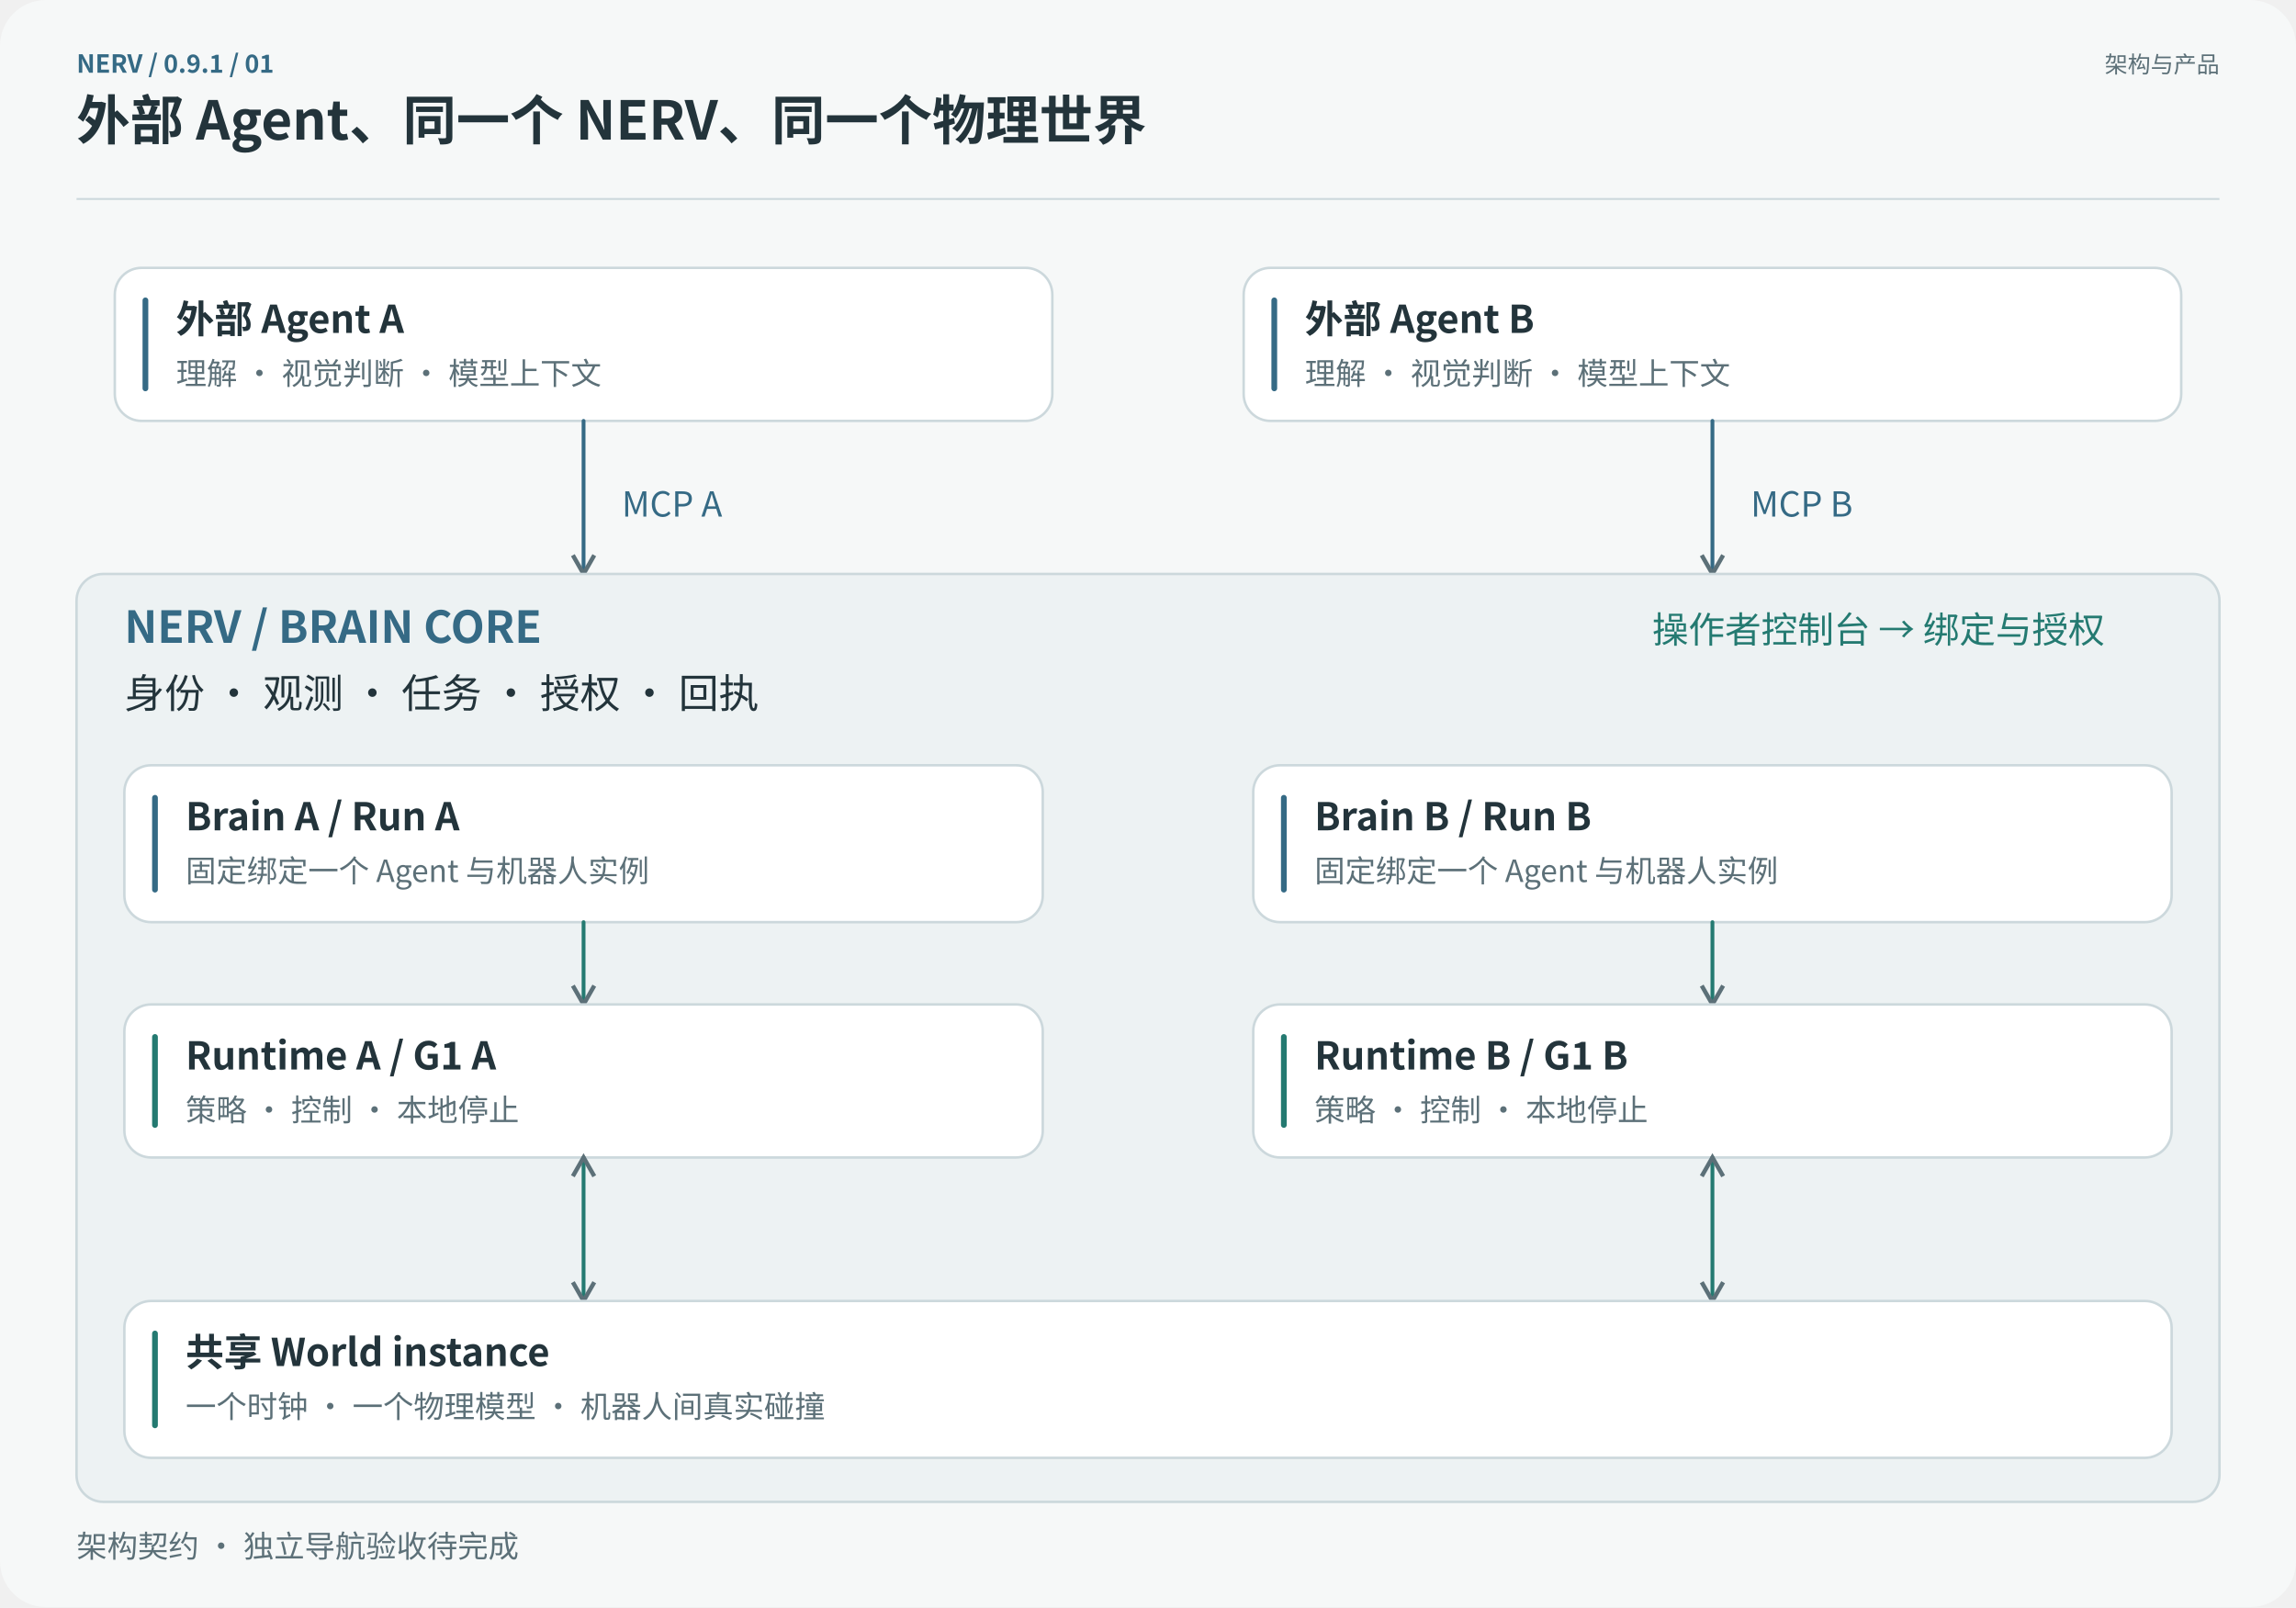
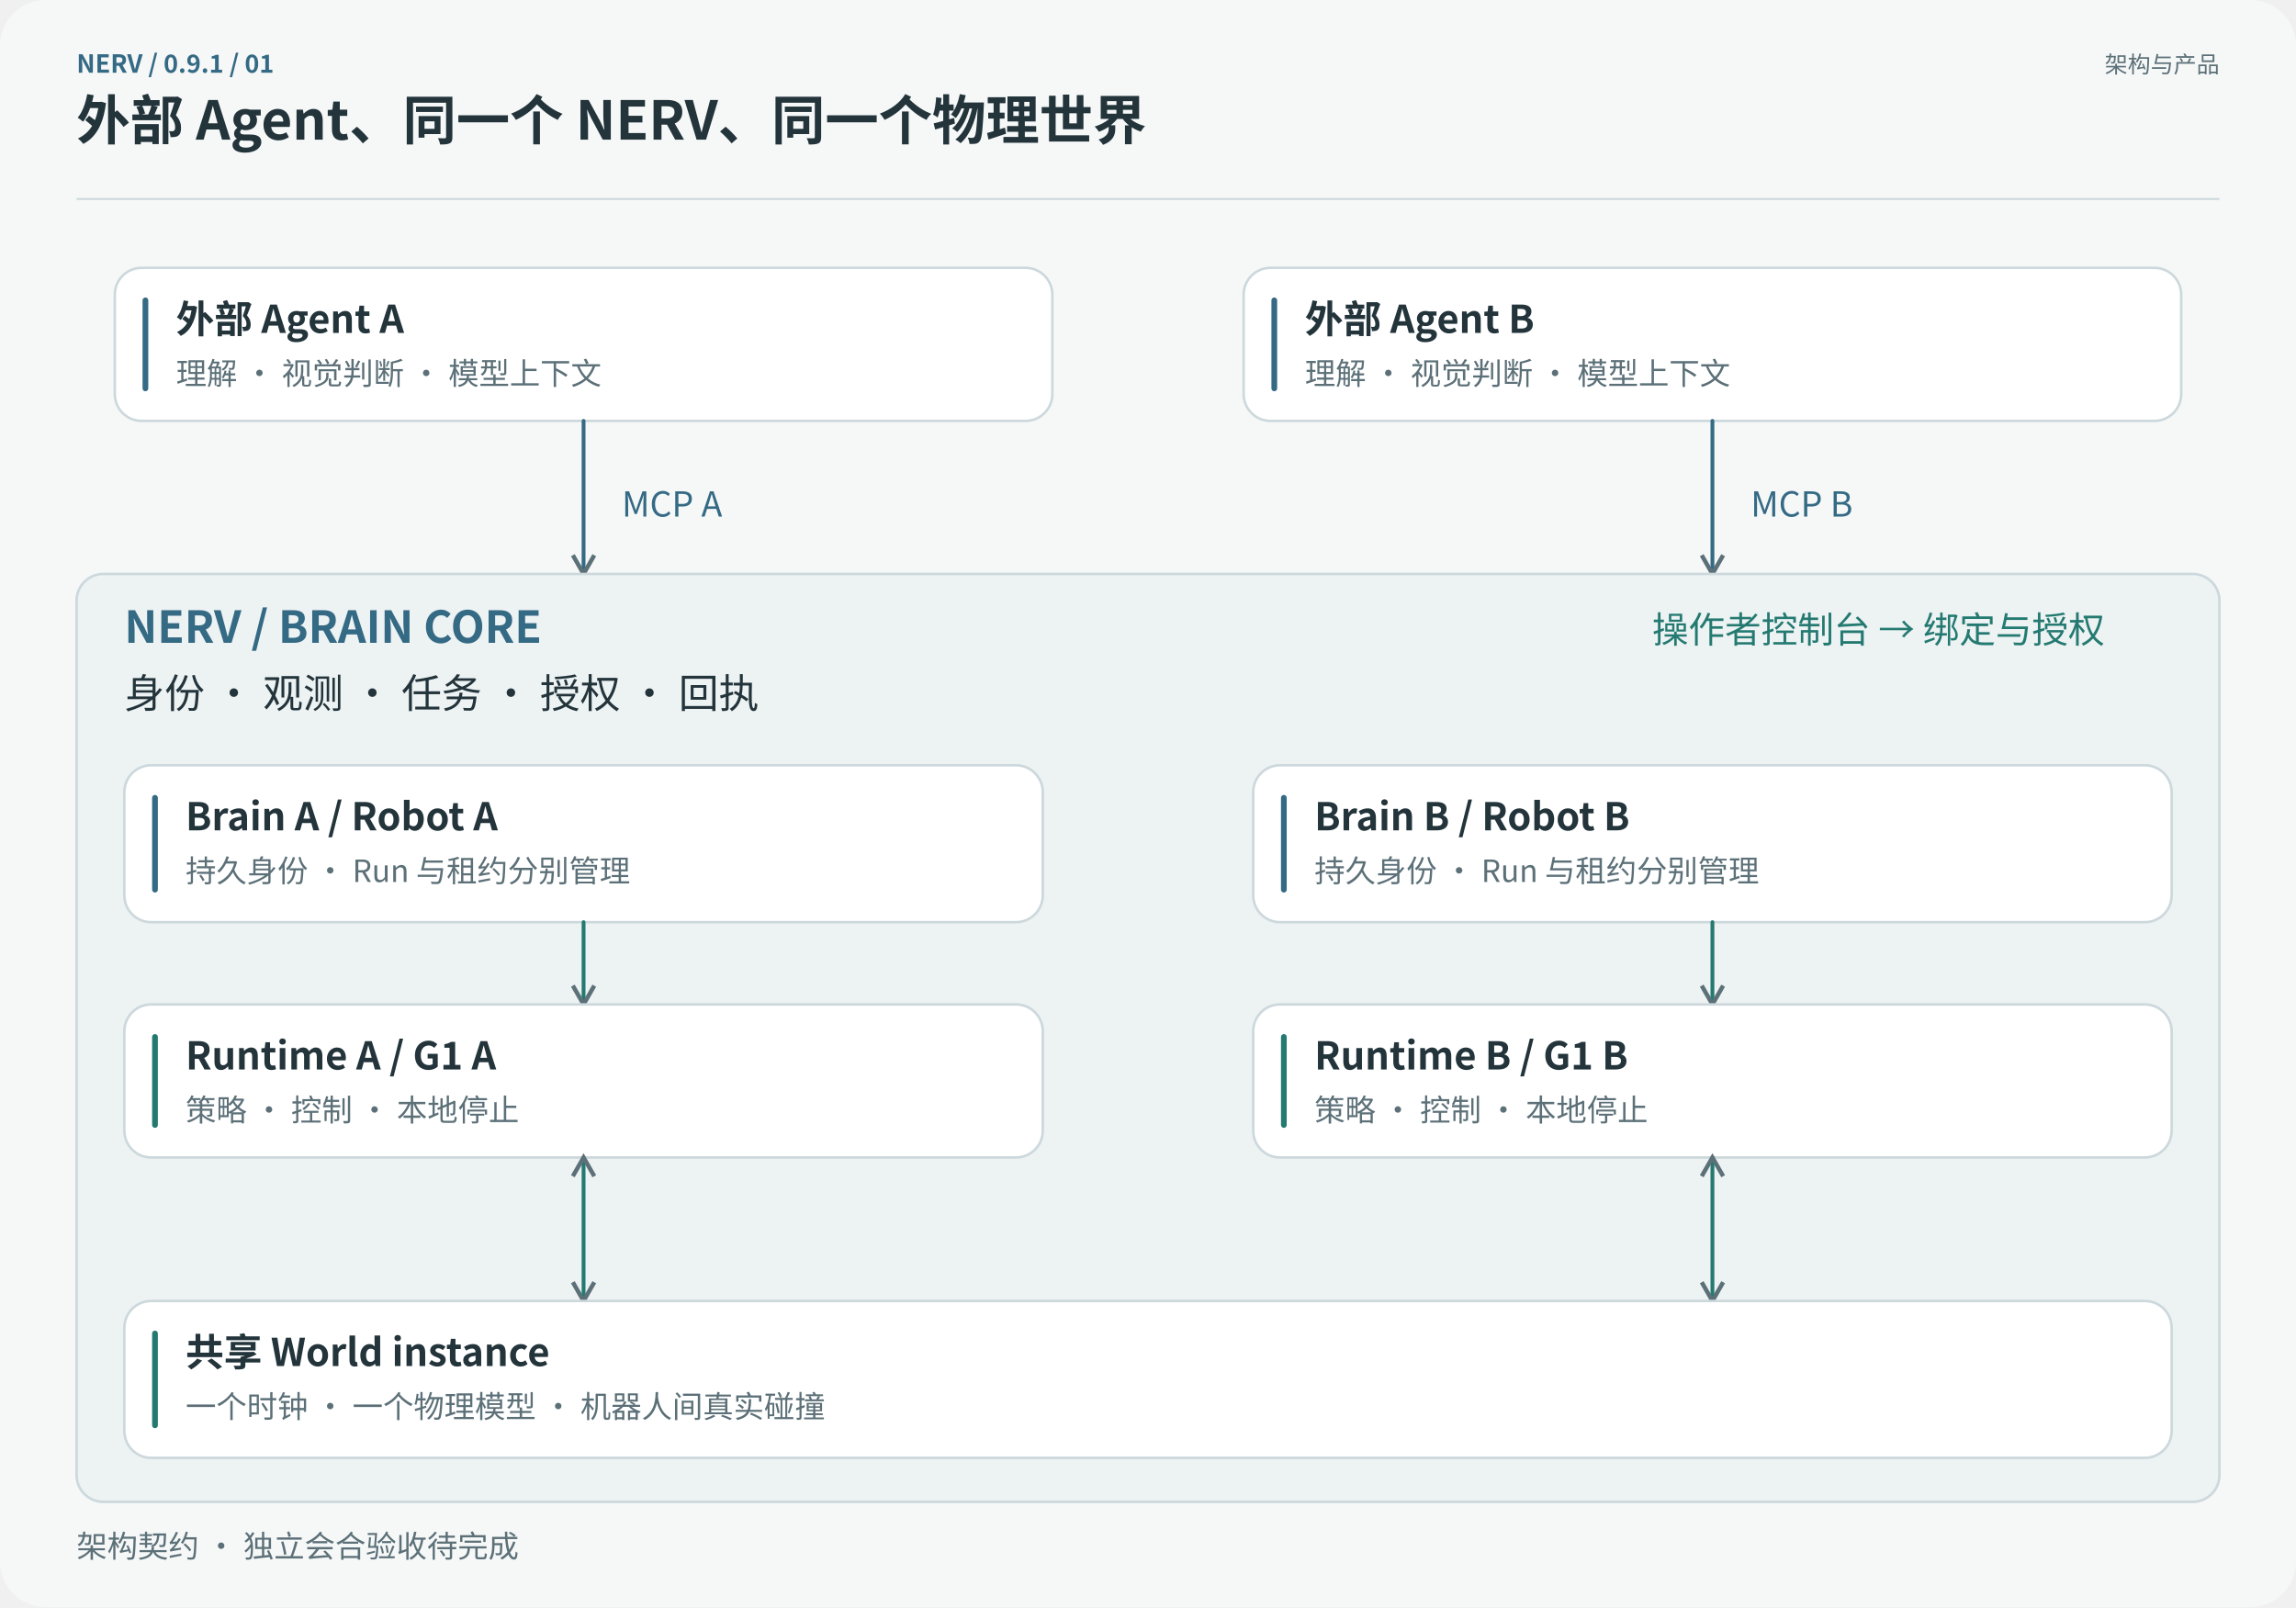
<svg xmlns="http://www.w3.org/2000/svg" width="1200" height="840" viewBox="0 0 1200 840" role="img" aria-labelledby="title desc">
  <defs>
    <marker id="arrow" viewBox="0 0 10 10" refX="8" refY="5" markerWidth="7" markerHeight="7" orient="auto-start-reverse">
      <path d="M1 1 L8 5 L1 9" fill="none" stroke="#5c7078" stroke-width="1.6" />
    </marker>
  </defs>
  <style>text {font-family:"Noto Sans CJK SC",Arial,sans-serif;fill:#23343b;} .muted{fill:#5c7078;} .mono{font-family:"DejaVu Sans Mono",monospace;}</style>
  <rect width="1200" height="840" rx="24" fill="#f6f8f8" />
  <path d="M40 104H1160" stroke="#ccd8dc" />
  <text x="40" y="38" font-size="13" style="fill:#356a85" font-weight="700" text-anchor="start">NERV   /   0.9.1 / 01</text>
  <text x="40" y="73" font-size="28" style="fill:#23343b" font-weight="700" text-anchor="start">外部 Agent、同一个 NERV、同一个物理世界</text>
  <text x="1160" y="38" font-size="12" style="fill:#5c7078" font-weight="400" text-anchor="end">架构与产品</text>
-   <text x="40" y="814" font-size="16" style="fill:#5c7078" font-weight="400" text-anchor="start">架构契约 · 独立导航验收待完成</text>
+   <text x="40" y="814" font-size="16" style="fill:#5c7078" font-weight="400" text-anchor="start">架构契约 · 独立会合验收待完成</text>
  <rect x="60" y="140" width="490" height="80" rx="14" fill="white" stroke="#ccd8dc" stroke-width="1.3" />
  <path d="M76 157v46" stroke="#356a85" stroke-width="3" stroke-linecap="round" />
  <text x="92" y="174" font-size="20" style="fill:#23343b" font-weight="600" text-anchor="start">外部 Agent A</text>
  <text x="92" y="201" font-size="16" style="fill:#5c7078" font-weight="400" text-anchor="start">理解 · 视觉判断 · 模型上下文</text>
  <path d="M305,220 L305,300" fill="none" stroke="#356a85" stroke-width="2" stroke-linecap="round" stroke-linejoin="round" marker-end="url(#arrow)" />
  <text x="325" y="270" font-size="18" style="fill:#356a85" font-weight="400" text-anchor="start">MCP A</text>
  <rect x="650" y="140" width="490" height="80" rx="14" fill="white" stroke="#ccd8dc" stroke-width="1.3" />
  <path d="M666 157v46" stroke="#356a85" stroke-width="3" stroke-linecap="round" />
  <text x="682" y="174" font-size="20" style="fill:#23343b" font-weight="600" text-anchor="start">外部 Agent B</text>
  <text x="682" y="201" font-size="16" style="fill:#5c7078" font-weight="400" text-anchor="start">理解 · 视觉判断 · 模型上下文</text>
  <path d="M895,220 L895,300" fill="none" stroke="#356a85" stroke-width="2" stroke-linecap="round" stroke-linejoin="round" marker-end="url(#arrow)" />
  <text x="915" y="270" font-size="18" style="fill:#356a85" font-weight="400" text-anchor="start">MCP B</text>
  <rect x="40" y="300" width="1120" height="485" rx="14" fill="#edf2f3" stroke="#ccd8dc" stroke-width="1.3" />
  <text x="65" y="336" font-size="23" style="fill:#356a85" font-weight="700" text-anchor="start">NERV / BRAIN CORE</text>
  <text x="1100" y="336" font-size="19" style="fill:#247a71" font-weight="400" text-anchor="end">操作者控制台 → 绑定与授权</text>
  <text x="65" y="370" font-size="21" style="fill:#23343b" font-weight="400" text-anchor="start">身份 · 观测 · 任务 · 授权 · 回执</text>
  <rect x="65" y="400" width="480" height="82" rx="14" fill="white" stroke="#ccd8dc" stroke-width="1.3" />
  <path d="M81 417v48" stroke="#356a85" stroke-width="3" stroke-linecap="round" />
-   <text x="97" y="434" font-size="20" style="fill:#23343b" font-weight="600" text-anchor="start">Brain A / Run A</text>
-   <text x="97" y="461" font-size="16" style="fill:#5c7078" font-weight="400" text-anchor="start">固定绑定一个 Agent 与机器人实例</text>
+   <text x="97" y="434" font-size="20" style="fill:#23343b" font-weight="600" text-anchor="start">Brain A / Robot A</text>
+   <text x="97" y="461" font-size="16" style="fill:#5c7078" font-weight="400" text-anchor="start">持久身份 · Run 与租约分别管理</text>
  <path d="M305,482 L305,525" fill="none" stroke="#247a71" stroke-width="2" stroke-linecap="round" stroke-linejoin="round" marker-end="url(#arrow)" />
  <rect x="65" y="525" width="480" height="80" rx="14" fill="white" stroke="#ccd8dc" stroke-width="1.3" />
  <path d="M81 542v46" stroke="#247a71" stroke-width="3" stroke-linecap="round" />
  <text x="97" y="559" font-size="20" style="fill:#23343b" font-weight="600" text-anchor="start">Runtime A / G1 A</text>
  <text x="97" y="586" font-size="16" style="fill:#5c7078" font-weight="400" text-anchor="start">策略 · 控制 · 本地停止</text>
  <path d="M305,605 L305,680" fill="none" stroke="#247a71" stroke-width="2" stroke-linecap="round" stroke-linejoin="round" marker-end="url(#arrow)" marker-start="url(#arrow)" />
  <rect x="655" y="400" width="480" height="82" rx="14" fill="white" stroke="#ccd8dc" stroke-width="1.3" />
  <path d="M671 417v48" stroke="#356a85" stroke-width="3" stroke-linecap="round" />
-   <text x="687" y="434" font-size="20" style="fill:#23343b" font-weight="600" text-anchor="start">Brain B / Run B</text>
-   <text x="687" y="461" font-size="16" style="fill:#5c7078" font-weight="400" text-anchor="start">固定绑定一个 Agent 与机器人实例</text>
+   <text x="687" y="434" font-size="20" style="fill:#23343b" font-weight="600" text-anchor="start">Brain B / Robot B</text>
+   <text x="687" y="461" font-size="16" style="fill:#5c7078" font-weight="400" text-anchor="start">持久身份 · Run 与租约分别管理</text>
  <path d="M895,482 L895,525" fill="none" stroke="#247a71" stroke-width="2" stroke-linecap="round" stroke-linejoin="round" marker-end="url(#arrow)" />
  <rect x="655" y="525" width="480" height="80" rx="14" fill="white" stroke="#ccd8dc" stroke-width="1.3" />
  <path d="M671 542v46" stroke="#247a71" stroke-width="3" stroke-linecap="round" />
  <text x="687" y="559" font-size="20" style="fill:#23343b" font-weight="600" text-anchor="start">Runtime B / G1 B</text>
  <text x="687" y="586" font-size="16" style="fill:#5c7078" font-weight="400" text-anchor="start">策略 · 控制 · 本地停止</text>
  <path d="M895,605 L895,680" fill="none" stroke="#247a71" stroke-width="2" stroke-linecap="round" stroke-linejoin="round" marker-end="url(#arrow)" marker-start="url(#arrow)" />
  <rect x="65" y="680" width="1070" height="82" rx="14" fill="white" stroke="#ccd8dc" stroke-width="1.3" />
  <path d="M81 697v48" stroke="#247a71" stroke-width="3" stroke-linecap="round" />
  <text x="97" y="714" font-size="20" style="fill:#23343b" font-weight="600" text-anchor="start">共享 World instance</text>
  <text x="97" y="741" font-size="16" style="fill:#5c7078" font-weight="400" text-anchor="start">一个时钟 · 一个物理模型 · 机器人间真实碰撞</text>
</svg>
